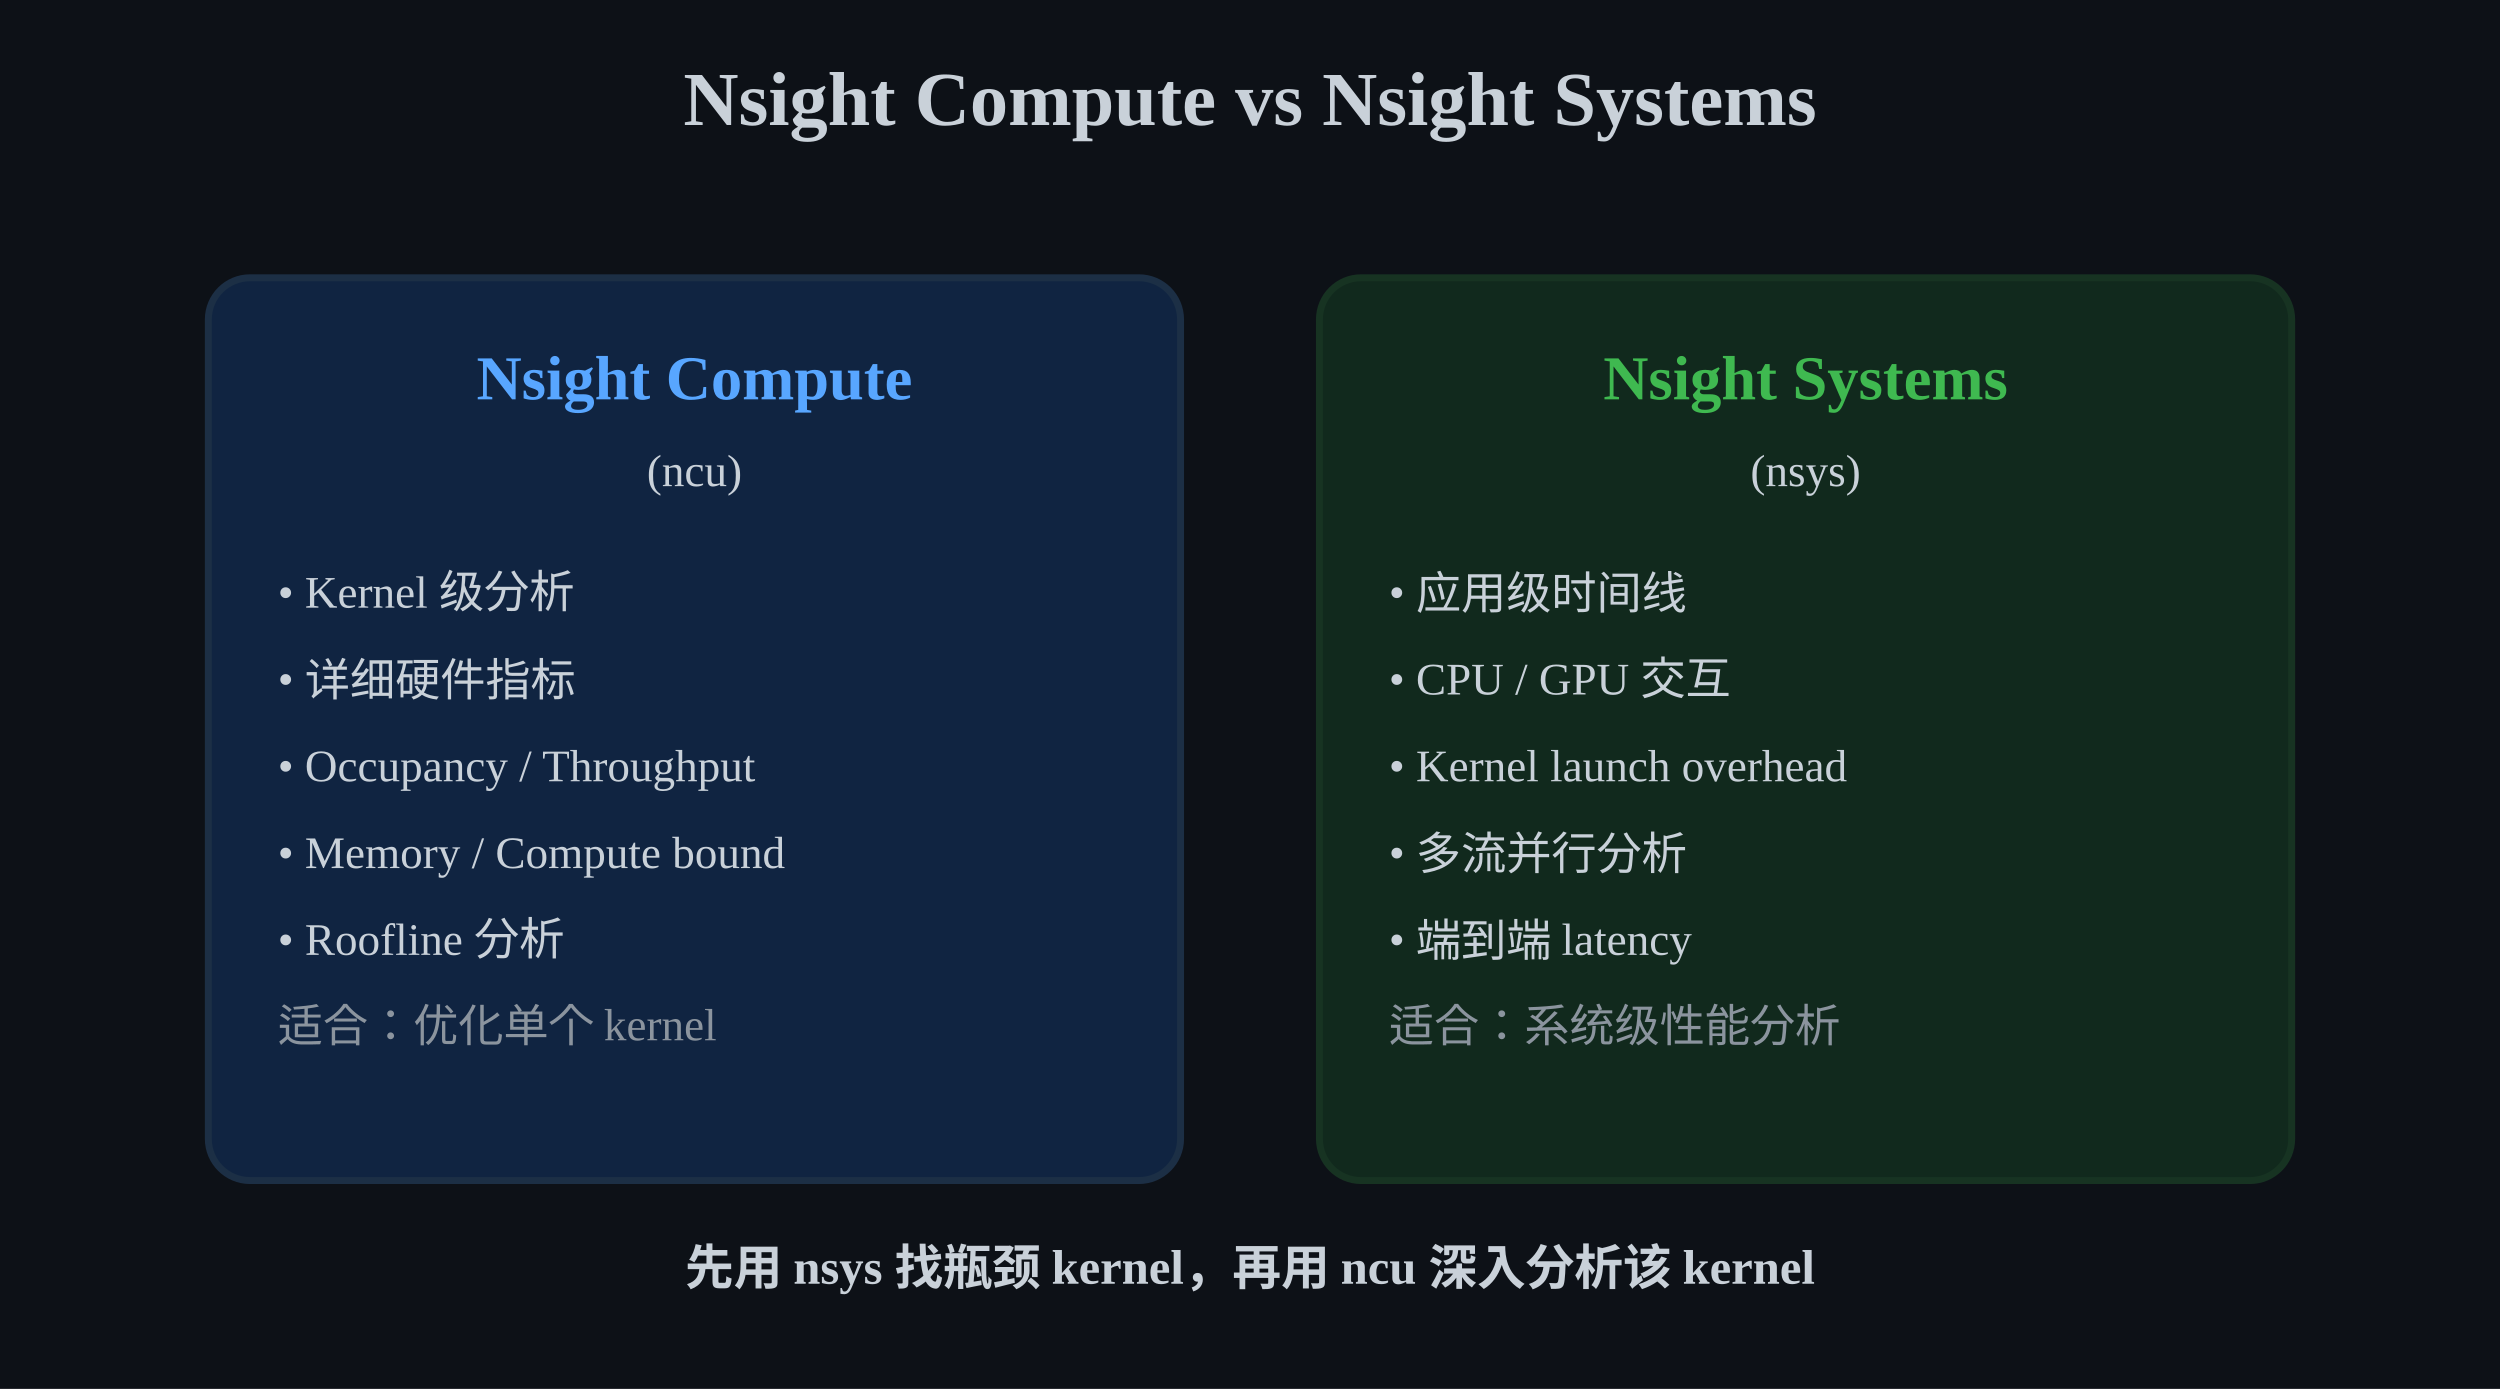
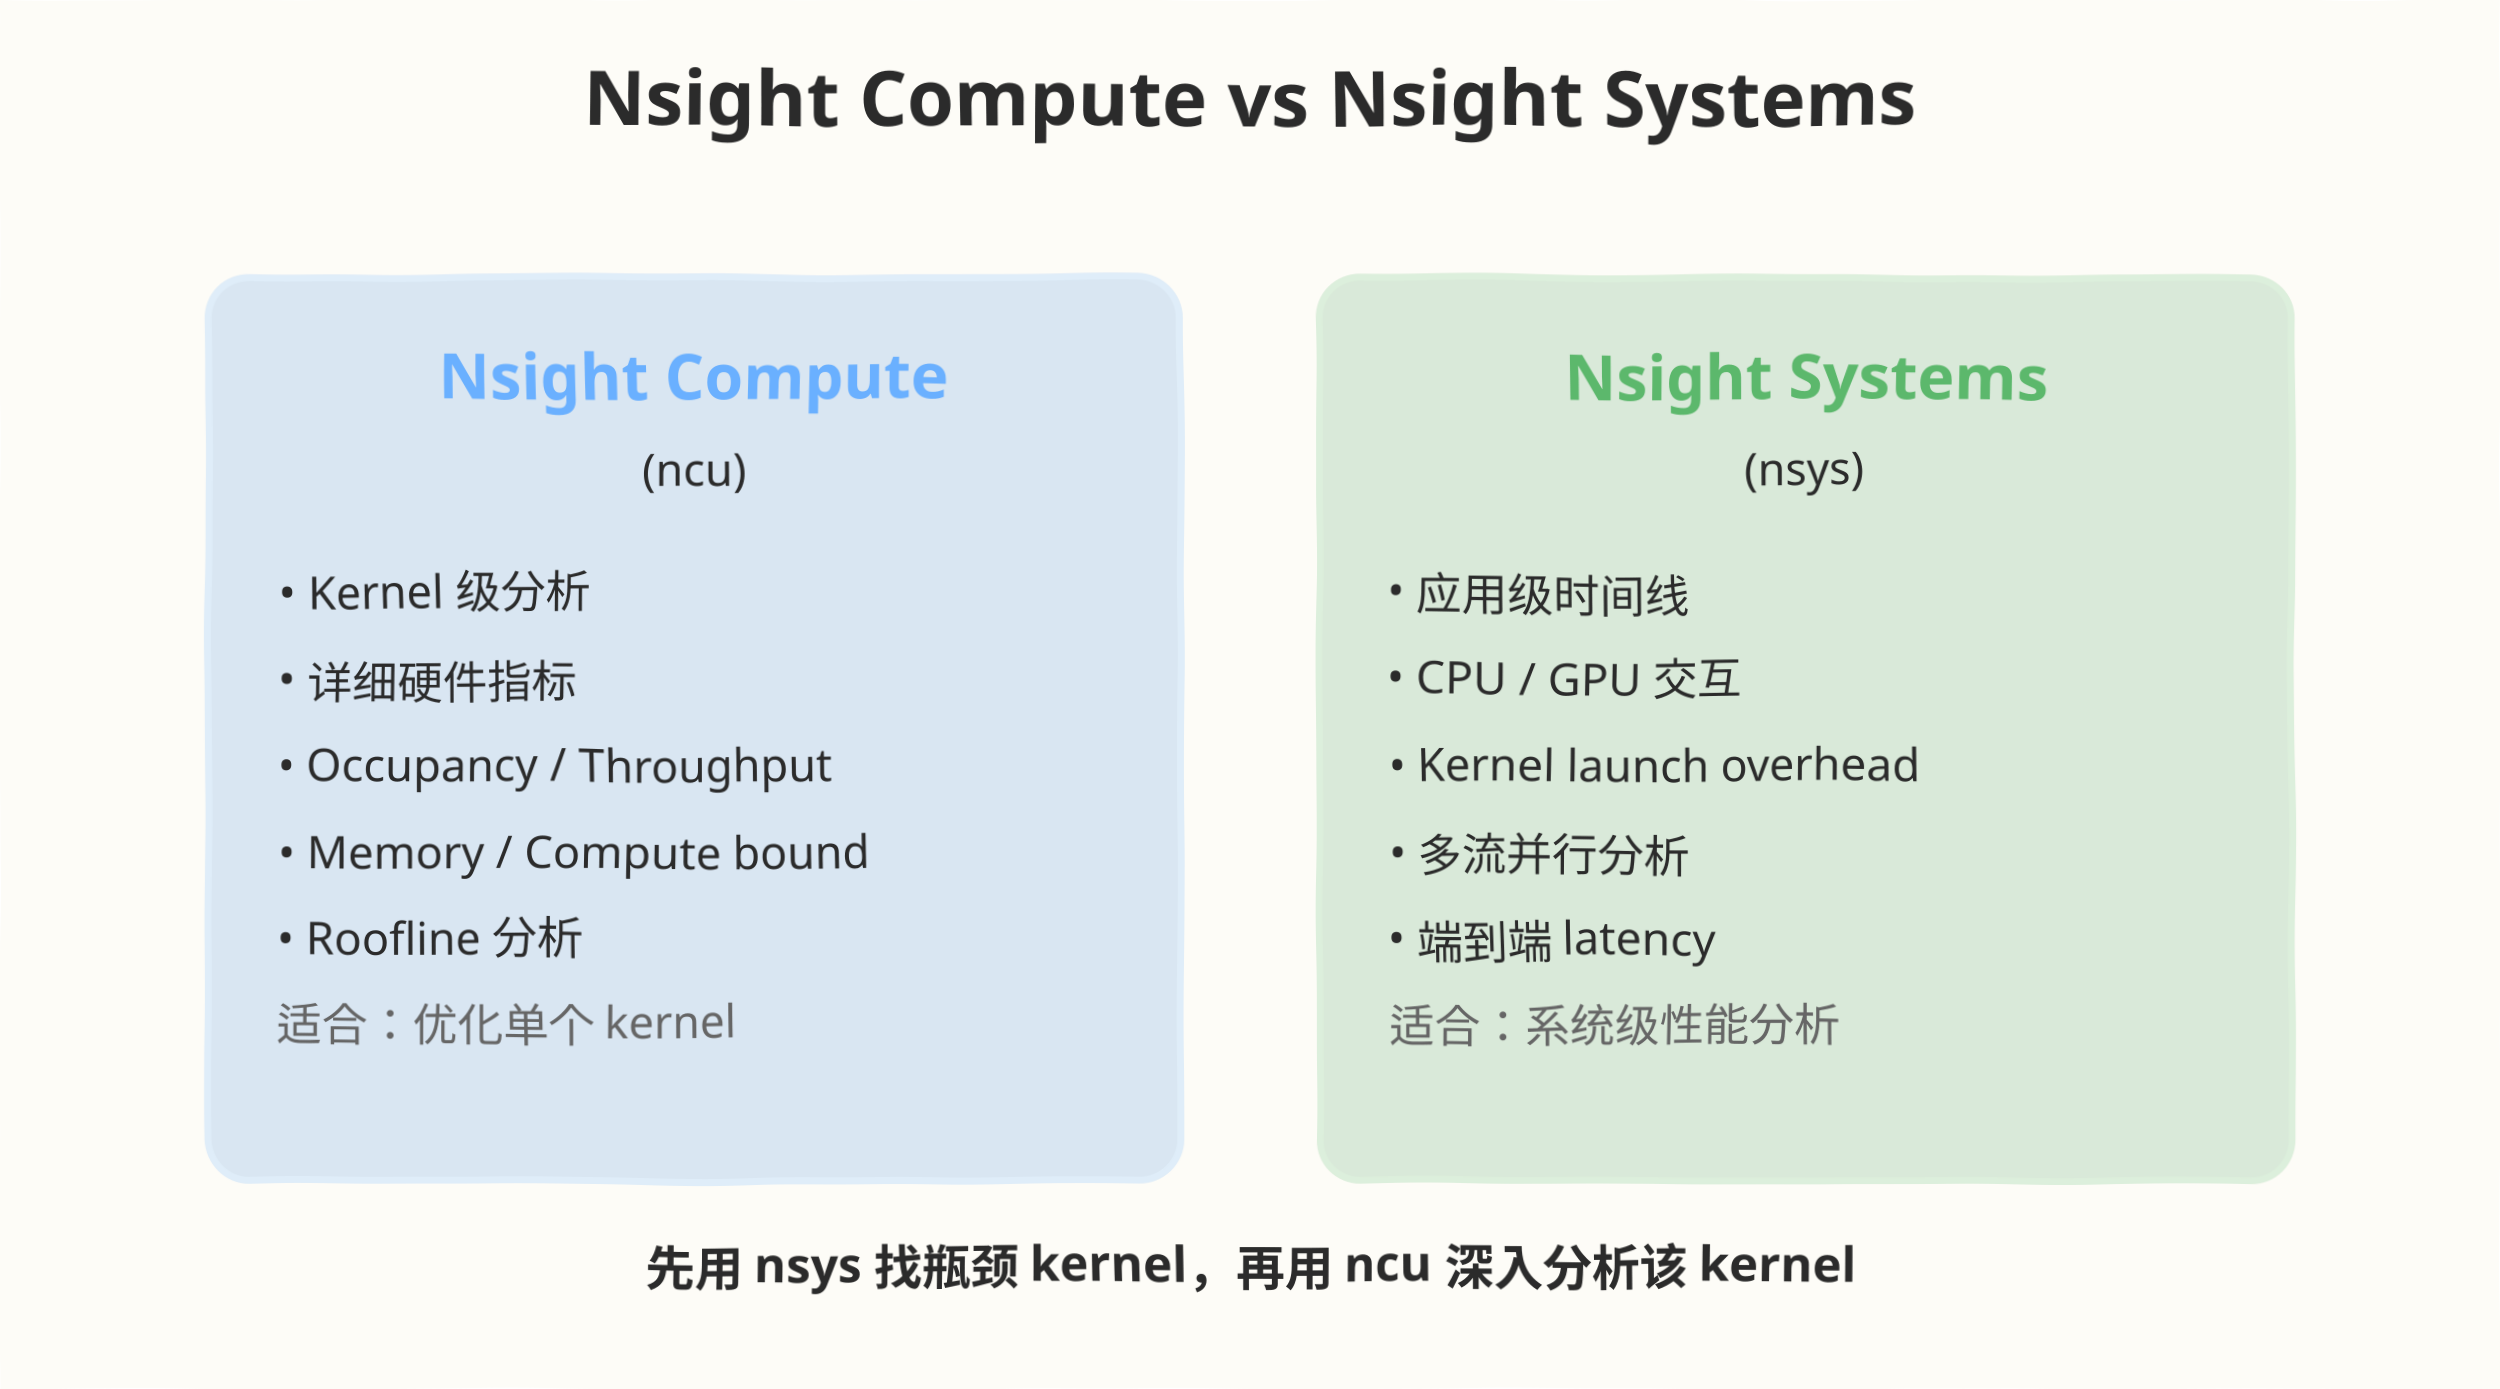
- <svg xmlns="http://www.w3.org/2000/svg" width="720" height="400" viewBox="0 0 720 400">
-   <rect width="720" height="400" fill="#0d1117" />
-   <text x="360" y="36" text-anchor="middle" font-size="22" font-weight="bold" fill="#c9d1d9">Nsight Compute vs Nsight Systems</text>
-   <rect x="60" y="80" width="280" height="260" rx="12" fill="#1f6feb" opacity="0.2" stroke="#58a6ff" stroke-width="2" />
-   <text x="200" y="115" text-anchor="middle" font-size="18" font-weight="bold" fill="#58a6ff">Nsight Compute</text>
-   <text x="200" y="140" text-anchor="middle" font-size="13" fill="#c9d1d9">(ncu)</text>
-   <text x="80" y="175" font-size="13" fill="#c9d1d9">• Kernel 级分析</text>
-   <text x="80" y="200" font-size="13" fill="#c9d1d9">• 详细硬件指标</text>
-   <text x="80" y="225" font-size="13" fill="#c9d1d9">• Occupancy / Throughput</text>
-   <text x="80" y="250" font-size="13" fill="#c9d1d9">• Memory / Compute bound</text>
-   <text x="80" y="275" font-size="13" fill="#c9d1d9">• Roofline 分析</text>
-   <text x="80" y="300" font-size="13" fill="#8b949e">适合：优化单个 kernel</text>
-   <rect x="380" y="80" width="280" height="260" rx="12" fill="#238636" opacity="0.2" stroke="#3fb950" stroke-width="2" />
-   <text x="520" y="115" text-anchor="middle" font-size="18" font-weight="bold" fill="#3fb950">Nsight Systems</text>
-   <text x="520" y="140" text-anchor="middle" font-size="13" fill="#c9d1d9">(nsys)</text>
-   <text x="400" y="175" font-size="13" fill="#c9d1d9">• 应用级时间线</text>
-   <text x="400" y="200" font-size="13" fill="#c9d1d9">• CPU / GPU 交互</text>
-   <text x="400" y="225" font-size="13" fill="#c9d1d9">• Kernel launch overhead</text>
-   <text x="400" y="250" font-size="13" fill="#c9d1d9">• 多流并行分析</text>
-   <text x="400" y="275" font-size="13" fill="#c9d1d9">• 端到端 latency</text>
-   <text x="400" y="300" font-size="13" fill="#8b949e">适合：系统级性能分析</text>
-   <text x="360" y="370" text-anchor="middle" font-size="14" fill="#c9d1d9" font-weight="bold">先用 nsys 找瓶颈 kernel，再用 ncu 深入分析该 kernel</text>
+ <svg xmlns="http://www.w3.org/2000/svg" width="720" height="400" viewBox="0 0 720 400" font-family="'Comic Sans MS','Marker Felt','Segoe UI',cursive">
+   <defs>
+     <filter id="sketch" x="-3%" y="-3%" width="106%" height="106%">
+       <feTurbulence type="fractalNoise" baseFrequency="0.018" numOctaves="2" seed="4" result="n" />
+       <feDisplacementMap in="SourceGraphic" in2="n" scale="1.8" />
+     </filter>
+   </defs>
+   <g filter="url(#sketch)">
+     <rect width="720" height="400" fill="#fdfcf7" />
+     <text x="360" y="36" text-anchor="middle" font-size="22" font-weight="bold" fill="#2b2b2b">Nsight Compute vs Nsight Systems</text>
+     <rect x="60" y="80" width="280" height="260" rx="12" fill="#4a8edb" opacity="0.2" stroke="#6ab0ff" stroke-width="2" />
+     <text x="200" y="115" text-anchor="middle" font-size="18" font-weight="bold" fill="#6ab0ff">Nsight Compute</text>
+     <text x="200" y="140" text-anchor="middle" font-size="13" fill="#2b2b2b">(ncu)</text>
+     <text x="80" y="175" font-size="13" fill="#2b2b2b">• Kernel 级分析</text>
+     <text x="80" y="200" font-size="13" fill="#2b2b2b">• 详细硬件指标</text>
+     <text x="80" y="225" font-size="13" fill="#2b2b2b">• Occupancy / Throughput</text>
+     <text x="80" y="250" font-size="13" fill="#2b2b2b">• Memory / Compute bound</text>
+     <text x="80" y="275" font-size="13" fill="#2b2b2b">• Roofline 分析</text>
+     <text x="80" y="300" font-size="13" fill="#666666">适合：优化单个 kernel</text>
+     <rect x="380" y="80" width="280" height="260" rx="12" fill="#4a9d5f" opacity="0.2" stroke="#5cb86c" stroke-width="2" />
+     <text x="520" y="115" text-anchor="middle" font-size="18" font-weight="bold" fill="#5cb86c">Nsight Systems</text>
+     <text x="520" y="140" text-anchor="middle" font-size="13" fill="#2b2b2b">(nsys)</text>
+     <text x="400" y="175" font-size="13" fill="#2b2b2b">• 应用级时间线</text>
+     <text x="400" y="200" font-size="13" fill="#2b2b2b">• CPU / GPU 交互</text>
+     <text x="400" y="225" font-size="13" fill="#2b2b2b">• Kernel launch overhead</text>
+     <text x="400" y="250" font-size="13" fill="#2b2b2b">• 多流并行分析</text>
+     <text x="400" y="275" font-size="13" fill="#2b2b2b">• 端到端 latency</text>
+     <text x="400" y="300" font-size="13" fill="#666666">适合：系统级性能分析</text>
+     <text x="360" y="370" text-anchor="middle" font-size="14" fill="#2b2b2b" font-weight="bold">先用 nsys 找瓶颈 kernel，再用 ncu 深入分析该 kernel</text>
+   </g>
</svg>
